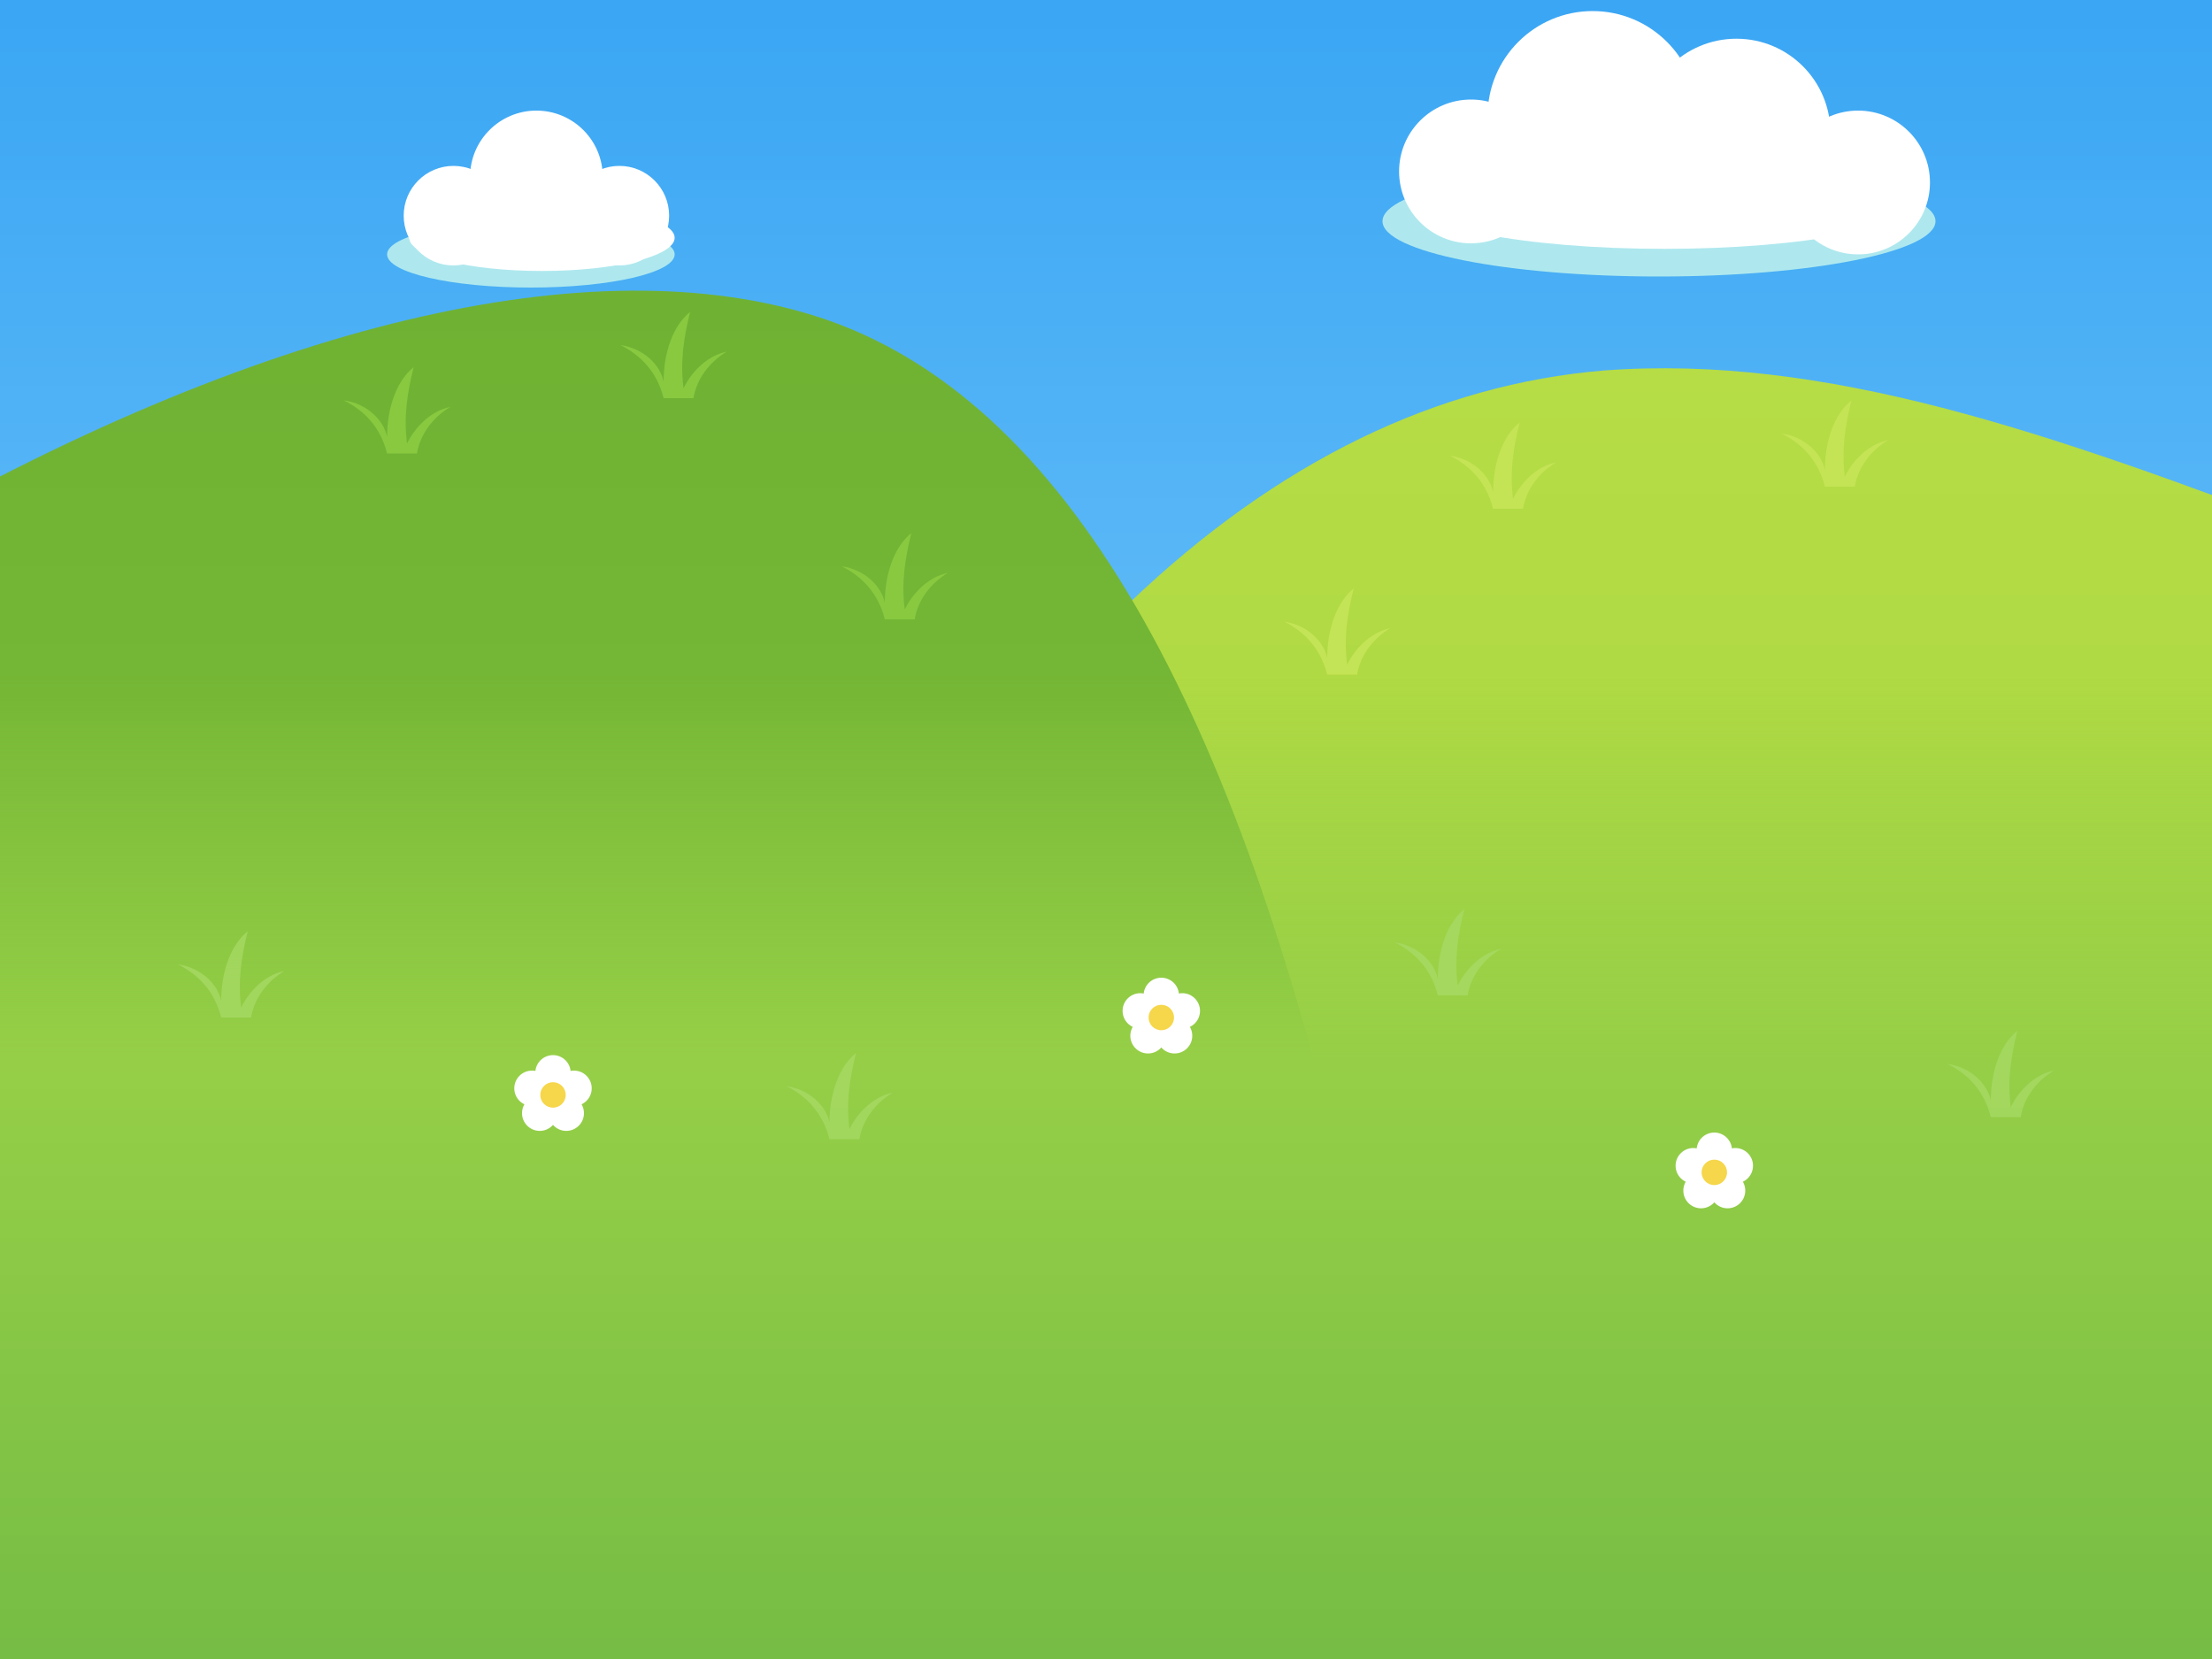
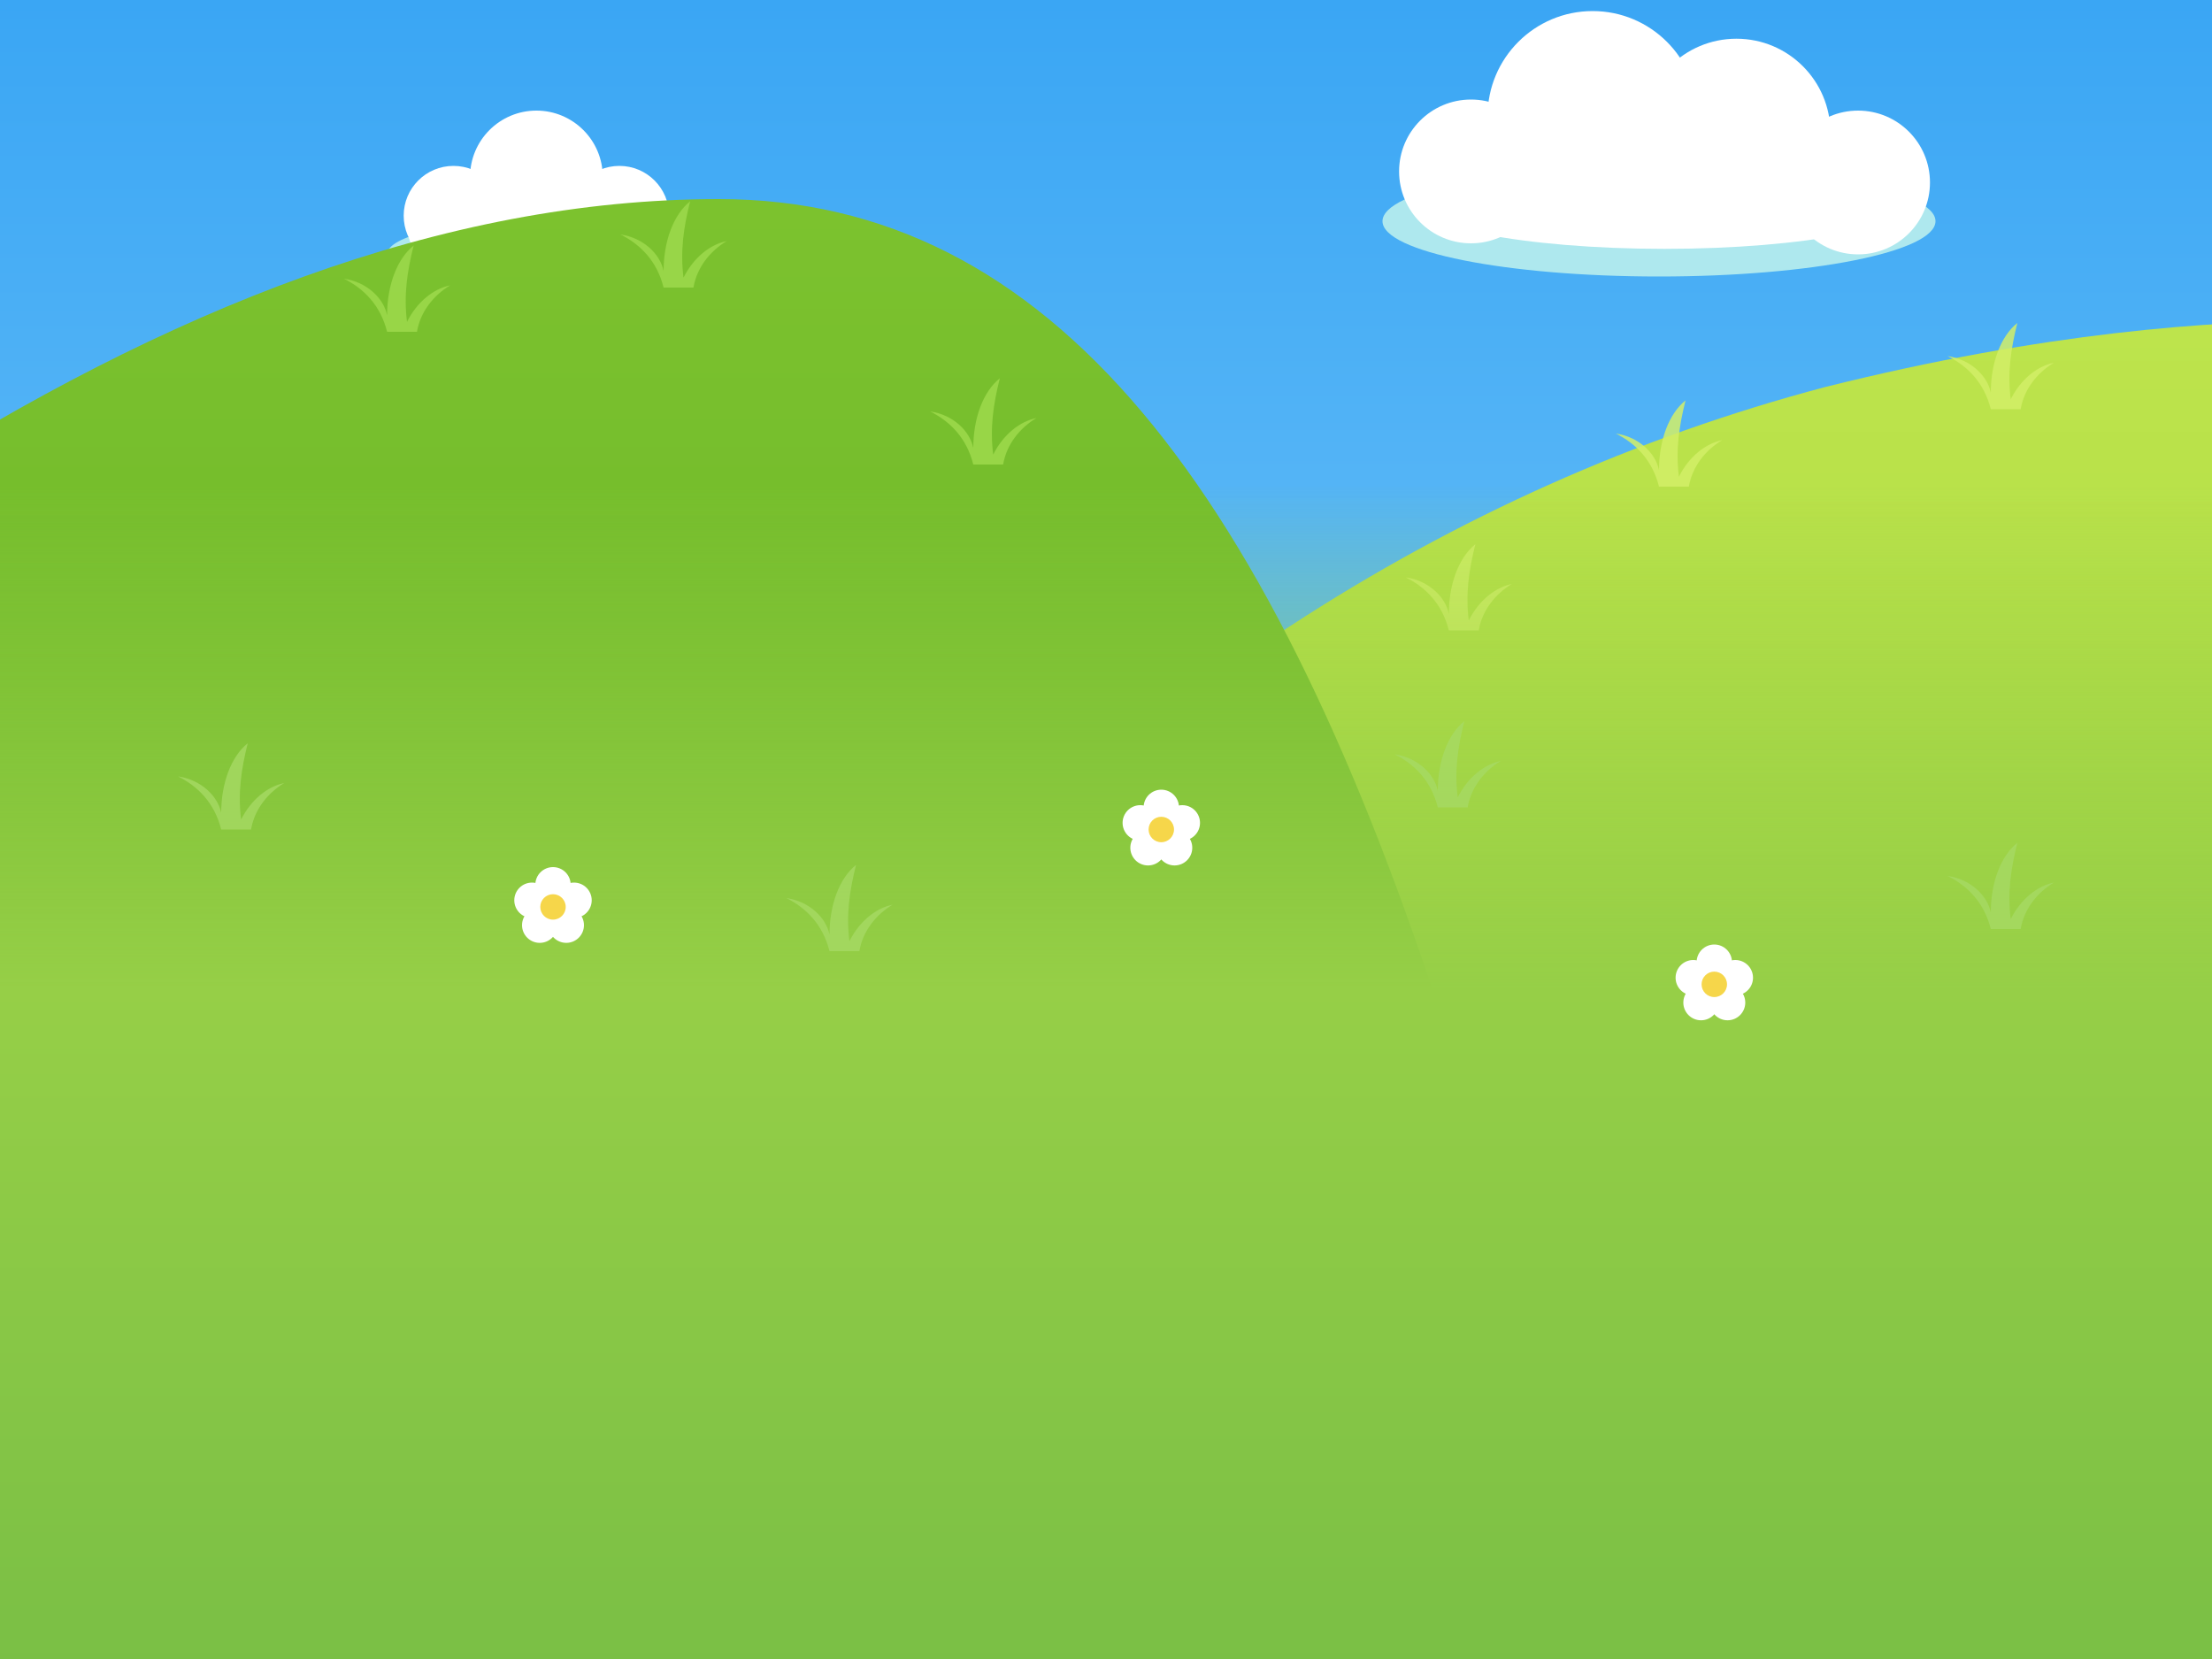
<svg xmlns="http://www.w3.org/2000/svg" viewBox="0 0 400 300" preserveAspectRatio="xMidYMid slice">
  <defs>
    <linearGradient id="sky" x1="0" y1="0" x2="0" y2="1">
      <stop offset="0" stop-color="#3aa6f4" />
      <stop offset=".6" stop-color="#6fc3f8" />
      <stop offset="1" stop-color="#bdeafc" />
    </linearGradient>
    <linearGradient id="back" x1="0" y1="0" x2="0" y2="1">
-       <stop offset="0" stop-color="#b6dd45" />
-       <stop offset="1" stop-color="#9acf3e" />
+       <stop offset="0" stop-color="#bde44c" />
+       <stop offset="1" stop-color="#9fd23a" />
    </linearGradient>
    <linearGradient id="front" x1="0" y1="0" x2="0" y2="1">
-       <stop offset="0" stop-color="#6fb233" />
-       <stop offset="1" stop-color="#82c23b" />
+       <stop offset="0" stop-color="#7cc22e" />
+       <stop offset="1" stop-color="#5fae26" />
    </linearGradient>
    <linearGradient id="meadow" x1="0" y1="0" x2="0" y2="1">
      <stop offset="0" stop-color="#96cf47" stop-opacity="0" />
      <stop offset=".35" stop-color="#96cf47" />
      <stop offset="1" stop-color="#6fb944" />
    </linearGradient>
    <path id="t" transform="scale(.6)" d="M0 0c-2-8-7-13-13-16 7 1 12 6 13 11 0-9 3-17 8-21-2 8-3 15-2 23 3-6 8-10 13-11-5 3-9 8-10 14z" />
    <g id="d">
      <g fill="#fff">
        <circle cx="0" cy="-4" r="3.2" />
        <circle cx="3.8" cy="-1.2" r="3.2" />
        <circle cx="2.4" cy="3.3" r="3.2" />
        <circle cx="-2.4" cy="3.3" r="3.2" />
        <circle cx="-3.8" cy="-1.2" r="3.2" />
      </g>
      <circle r="2.3" fill="#f6d64a" />
    </g>
  </defs>
  <rect width="400" height="300" fill="url(#sky)" />
  <ellipse cx="300" cy="40" rx="50" ry="10" fill="#aee8ee" />
  <g fill="#fff">
    <circle cx="266" cy="31" r="13" />
    <circle cx="288" cy="21" r="19" />
    <circle cx="314" cy="24" r="17" />
    <circle cx="336" cy="33" r="13" />
    <ellipse cx="301" cy="36" rx="46" ry="9" />
  </g>
  <ellipse cx="96" cy="46" rx="26" ry="6" fill="#aee8ee" />
  <g fill="#fff">
    <circle cx="82" cy="39" r="9" />
    <circle cx="97" cy="32" r="12" />
    <circle cx="112" cy="39" r="9" />
    <ellipse cx="98" cy="43" rx="24" ry="6" />
  </g>
-   <g transform="translate(0 -78)">
-     <path d="M130 300 C175 200 230 150 290 145 C330 142 370 156 420 175 L420 400 Z" fill="url(#back)" />
-     <path d="M-20 175 C50 135 110 122 150 136 C195 152 225 210 245 300 L-20 400 Z" fill="url(#front)" />
-     <g fill="#8ccd42" opacity=".85">
-       <use href="#t" x="70" y="160" />
-       <use href="#t" x="120" y="150" />
-       <use href="#t" x="160" y="190" />
+   <g transform="translate(0 -112)">
+     <path d="M150 300 C200 240 262 200 330 182 C370 172 400 170 420 170 L420 400 Z" fill="url(#back)" />
+     <path d="M-20 200 C30 168 80 148 130 148 C190 148 230 200 262 300 L-20 400 Z" fill="url(#front)" />
+     <g fill="#9bd84a" opacity=".9">
+       <use href="#t" x="70" y="172" />
+       <use href="#t" x="120" y="164" />
+       <use href="#t" x="176" y="196" />
    </g>
-     <g fill="#c8e65a" opacity=".8">
-       <use href="#t" x="270" y="170" />
-       <use href="#t" x="330" y="166" />
-       <use href="#t" x="240" y="200" />
+     <g fill="#d2ef67" opacity=".85">
+       <use href="#t" x="300" y="200" />
+       <use href="#t" x="360" y="186" />
+       <use href="#t" x="262" y="226" />
    </g>
-     <rect y="200" width="400" height="200" fill="url(#meadow)" />
+     <rect y="200" width="400" height="260" fill="url(#meadow)" />
    <g fill="#a6da64" opacity=".8">
      <use href="#t" x="40" y="262" />
      <use href="#t" x="150" y="284" />
      <use href="#t" x="260" y="258" />
      <use href="#t" x="360" y="280" />
    </g>
    <use href="#d" x="100" y="276" />
    <use href="#d" x="310" y="290" />
    <use href="#d" x="210" y="262" />
  </g>
</svg>
